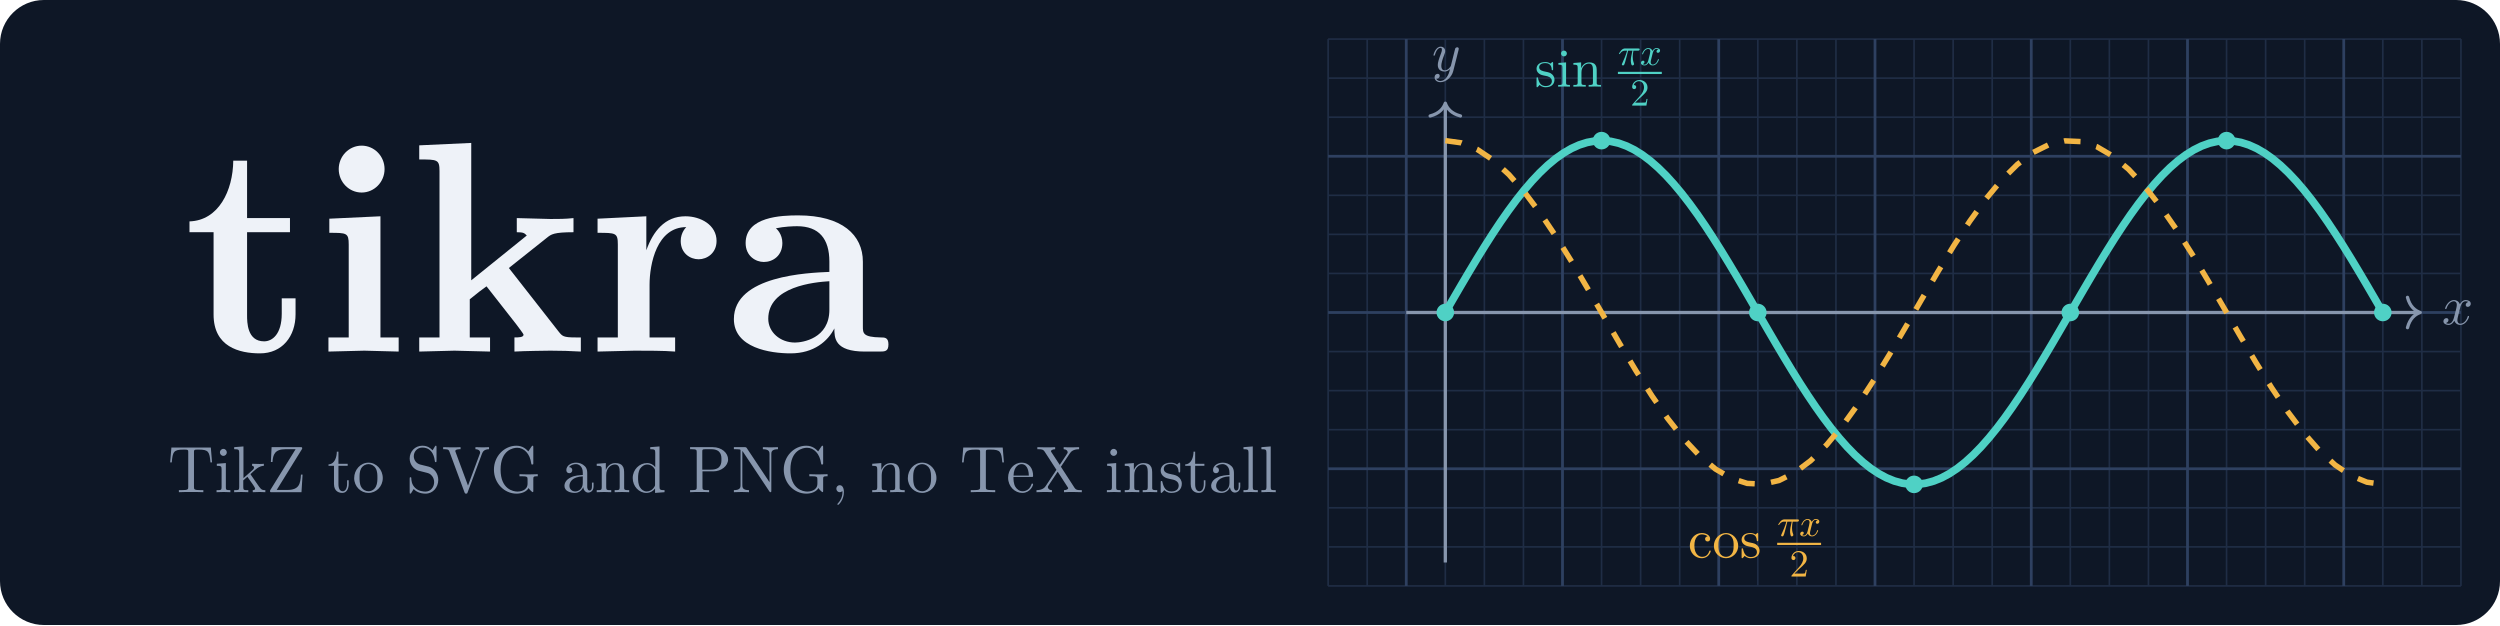
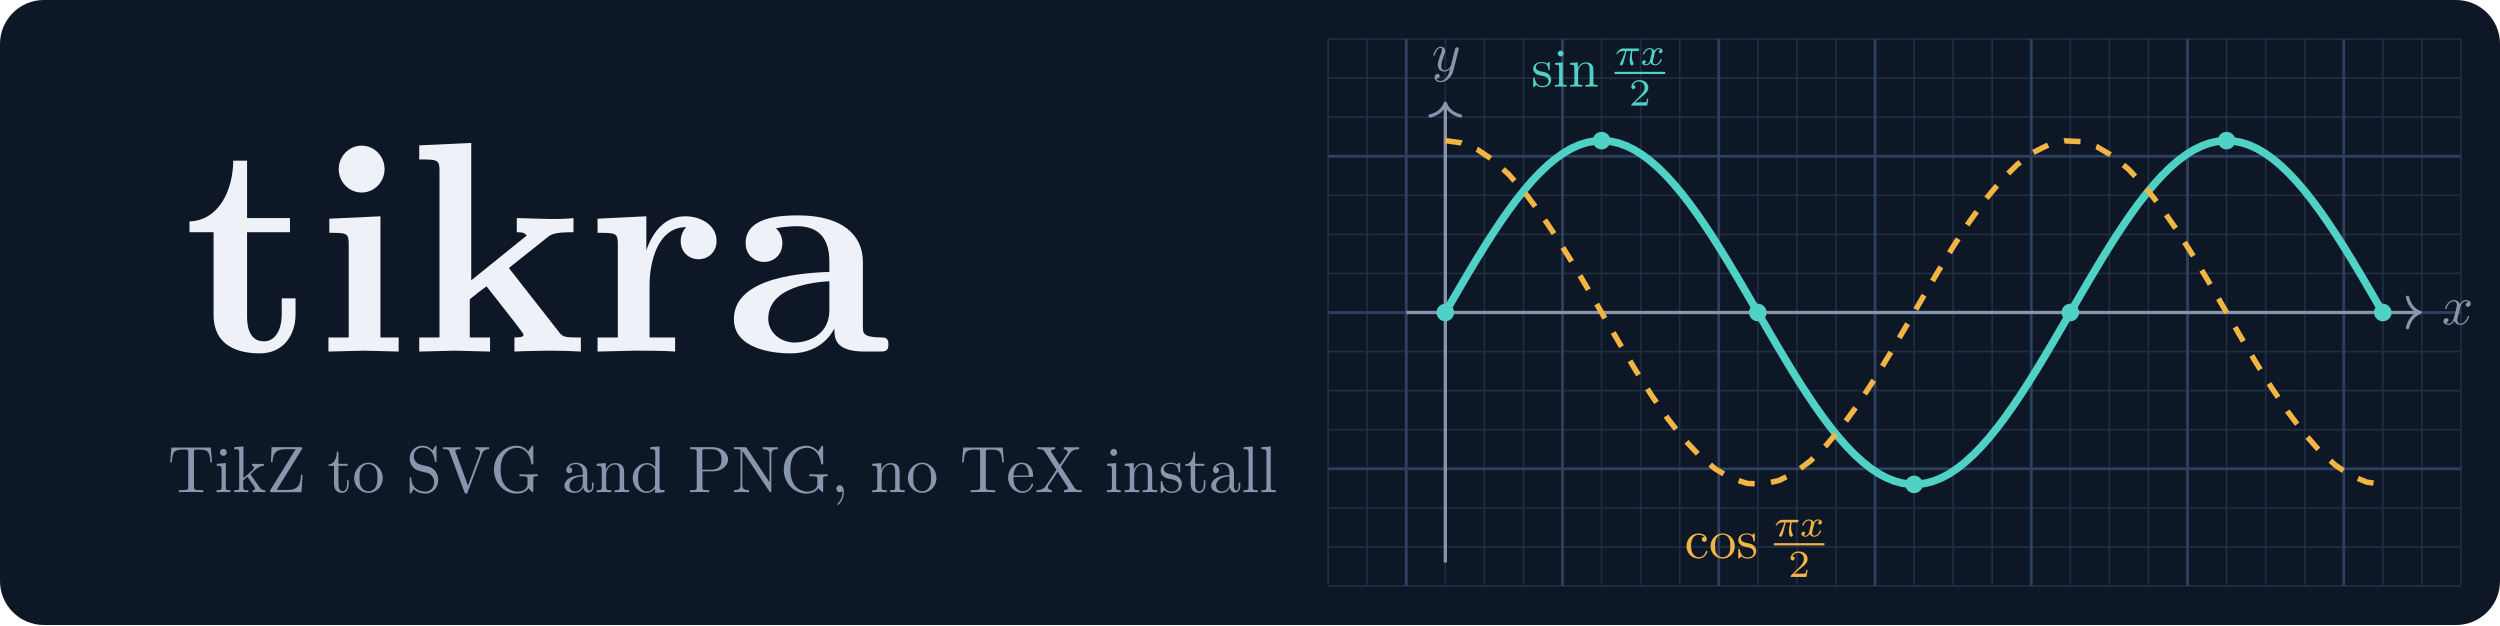
<svg xmlns="http://www.w3.org/2000/svg" viewBox="0 -113.386 453.543 113.386" width="453.543pt" height="113.386pt" role="img" aria-labelledby="tr-title-bfafc27b" aria-describedby="tr-desc-bfafc27b">
  <defs>
    <path id="tr-g1478" d="M382 124 L382 177 L335 177 L335 126 C335 58 303 34 275 34 C217 34 217 98 217 121 L217 397 L363 397 L363 444 L217 444 L217 635 L170 635 C169 535 120 436 21 433 L21 397 L103 397 L103 123 C103 16 190 -6 261 -6 C337 -6 382 51 382 124 Z" />
    <path id="tr-g1494" d="M286 0 L286 47 L224 47 L224 450 L50 442 L50 395 C109 395 116 395 116 356 L116 47 L47 47 L47 0 L169 3 Z M238 607 C238 650 203 685 160 685 C117 685 82 650 82 607 C82 564 117 529 160 529 C203 529 238 564 238 607 Z" />
    <path id="tr-g1456" d="M587 0 L587 47 L570 47 C527 47 524 51 511 67 L342 278 L472 379 C486 390 495 397 562 397 L562 444 C535 441 510 441 484 441 L369 444 L369 397 C392 397 395 394 403 386 L214 237 L214 694 L37 686 L37 639 C99 639 106 639 106 600 L106 47 L37 47 L37 0 L157 3 L278 0 L278 47 L209 47 L209 174 C238 197 246 203 266 217 L367 91 C376 79 392 59 392 56 C392 47 374 47 361 47 L361 0 C391 2 478 3 483 3 C519 3 553 2 587 0 Z" />
    <path id="tr-g1472" d="M442 368 C442 421 388 450 336 450 C266 450 226 400 203 337 L203 450 L37 442 L37 395 C99 395 106 395 106 356 L106 47 L37 47 L37 0 L163 3 C201 3 265 3 301 0 L301 47 L214 47 L214 222 C214 292 239 414 339 414 C339 414 320 397 320 368 C320 327 352 307 381 307 C410 307 442 328 442 368 Z" />
    <path id="tr-g1433" d="M553 24 C553 47 540 47 527 47 C466 48 466 61 466 84 L466 299 C466 388 395 453 246 453 C189 453 67 449 67 361 C67 317 102 298 129 298 C160 298 192 319 192 361 C192 391 173 408 170 410 C198 416 230 417 242 417 C317 417 352 375 352 299 L352 265 C281 262 27 253 27 108 C27 12 151 -6 220 -6 C300 -6 347 35 369 77 C369 46 369 0 473 0 L521 0 C541 0 553 0 553 24 Z M352 139 C352 43 260 30 235 30 C184 30 144 65 144 109 C144 217 302 231 352 234 Z" />
    <path id="tr-g53" d="M685 452 L666 677 L55 677 L36 452 L61 452 C75 613 90 646 241 646 C259 646 285 646 295 644 C316 640 316 629 316 606 L316 79 C316 45 316 31 211 31 L171 31 L171 0 C212 3 314 3 360 3 C406 3 509 3 550 0 L550 31 L510 31 C405 31 405 45 405 79 L405 606 C405 626 405 640 423 644 C434 646 461 646 480 646 C631 646 646 613 660 452 Z" />
    <path id="tr-g74" d="M247 0 L247 31 C181 31 177 36 177 75 L177 442 L37 431 L37 400 C102 400 111 394 111 345 L111 76 C111 31 100 31 33 31 L33 0 L143 3 C178 3 213 1 247 0 Z M192 604 C192 631 169 657 139 657 C105 657 85 629 85 604 C85 577 108 551 138 551 C172 551 192 579 192 604 Z" />
    <path id="tr-g76" d="M511 0 L511 31 C474 31 452 31 414 84 L287 263 C286 265 281 271 281 274 C281 278 352 338 362 346 C425 397 467 399 488 400 L488 431 C459 428 446 428 418 428 C382 428 320 430 306 431 L306 400 C325 399 335 388 335 375 C335 355 321 343 313 336 L172 214 L172 694 L28 683 L28 652 C98 652 106 645 106 596 L106 76 C106 31 95 31 28 31 L28 0 L137 3 L247 0 L247 31 C180 31 169 31 169 76 L169 179 L233 234 C310 128 352 72 352 54 C352 35 335 31 316 31 L316 0 L424 3 C453 3 482 2 511 0 Z" />
    <path id="tr-g59" d="M560 267 L535 267 C527 128 508 34 323 34 L159 34 L547 648 C554 659 554 660 554 667 C554 683 548 683 528 683 L80 683 L69 458 L94 458 C101 571 131 652 295 652 L452 652 L63 37 C56 26 56 25 56 17 C56 0 61 0 82 0 L543 0 Z" />
    <path id="tr-g85" d="M332 124 L332 181 L307 181 L307 126 C307 52 277 14 240 14 C173 14 173 105 173 122 L173 400 L316 400 L316 431 L173 431 L173 615 L148 615 C147 533 117 426 19 422 L19 400 L104 400 L104 124 C104 1 197 -11 233 -11 C304 -11 332 60 332 124 Z" />
    <path id="tr-g80" d="M471 214 C471 342 371 448 250 448 C125 448 28 339 28 214 C28 85 132 -11 249 -11 C370 -11 471 87 471 214 Z M388 222 C388 186 388 132 366 88 C344 43 300 14 250 14 C207 14 163 35 136 81 C111 125 111 186 111 222 C111 261 111 315 135 359 C162 405 209 426 249 426 C293 426 336 404 362 361 C388 318 388 260 388 222 Z" />
    <path id="tr-g52" d="M499 186 C499 286 433 368 349 388 L221 419 C159 434 120 488 120 546 C120 616 174 677 252 677 C419 677 441 513 447 468 C448 462 448 456 459 456 C472 456 472 461 472 480 L472 681 C472 698 472 705 461 705 C454 705 453 704 446 692 L411 635 C381 664 340 705 251 705 C140 705 56 617 56 511 C56 428 109 355 187 328 C198 324 249 312 319 295 C346 288 376 281 404 244 C425 218 435 185 435 152 C435 81 385 9 301 9 C272 9 196 14 143 63 C85 117 82 181 81 217 C80 227 72 227 69 227 C56 227 56 220 56 202 L56 2 C56 -15 56 -22 67 -22 C74 -22 75 -20 82 -9 C82 -9 85 -5 118 48 C149 14 213 -22 302 -22 C419 -22 499 76 499 186 Z" />
    <path id="tr-g55" d="M730 652 L730 683 C699 681 659 680 633 680 L519 683 L519 652 C571 651 592 625 592 602 C592 594 589 588 587 582 L404 100 L213 605 C207 619 207 623 207 623 C207 652 264 652 289 652 L289 683 C253 680 184 680 146 680 L19 683 L19 652 C84 652 103 652 117 614 L349 0 C356 -19 361 -22 374 -22 C391 -22 393 -17 398 -3 L621 585 C635 622 662 651 730 652 Z" />
    <path id="tr-g40" d="M735 242 L735 273 L613 270 C573 270 488 270 452 273 L452 242 L484 242 C574 242 577 231 577 194 L577 130 C577 18 450 9 422 9 C357 9 159 44 159 342 C159 641 356 674 416 674 C523 674 614 584 634 437 C636 423 636 420 650 420 C666 420 666 423 666 444 L666 681 C666 698 666 705 655 705 C651 705 647 705 639 693 L589 619 C557 651 503 705 404 705 C218 705 56 547 56 342 C56 137 216 -22 406 -22 C479 -22 559 4 593 63 C606 41 646 1 657 1 C666 1 666 9 666 24 L666 198 C666 237 670 242 735 242 Z" />
    <path id="tr-g66" d="M483 89 L483 145 L458 145 L458 89 C458 31 433 25 422 25 C389 25 385 70 385 75 L385 275 C385 317 385 356 349 393 C310 432 260 448 212 448 C130 448 61 401 61 335 C61 305 81 288 107 288 C135 288 153 308 153 334 C153 346 148 379 102 380 C129 415 178 426 210 426 C259 426 316 387 316 298 L316 261 C265 258 195 255 132 225 C57 191 32 139 32 95 C32 14 129 -11 192 -11 C258 -11 304 29 323 76 C327 36 354 -6 401 -6 C422 -6 483 8 483 89 Z M316 140 C316 45 244 11 199 11 C150 11 109 46 109 96 C109 151 151 234 316 240 Z" />
    <path id="tr-g79" d="M535 0 L535 31 C483 31 458 31 457 61 L457 252 C457 338 457 369 426 405 C412 422 379 442 321 442 C248 442 201 399 173 337 L173 442 L32 431 L32 400 C102 400 110 393 110 344 L110 76 C110 31 99 31 32 31 L32 0 L145 3 L257 0 L257 31 C190 31 179 31 179 76 L179 260 C179 364 250 420 314 420 C377 420 388 366 388 309 L388 76 C388 31 377 31 310 31 L310 0 L423 3 Z" />
    <path id="tr-g69" d="M527 0 L527 31 C457 31 449 38 449 87 L449 694 L305 683 L305 652 C375 652 383 645 383 596 L383 380 C354 416 311 442 257 442 C139 442 34 344 34 215 C34 88 132 -11 246 -11 C310 -11 355 23 380 55 L380 -11 Z M380 118 C380 100 380 98 369 81 C339 33 294 11 251 11 C206 11 170 37 146 75 C120 116 117 173 117 214 C117 251 119 311 148 356 C169 387 207 420 261 420 C296 420 338 405 369 360 C380 343 380 341 380 323 Z" />
    <path id="tr-g49" d="M624 497 C624 595 525 683 388 683 L35 683 L35 652 L59 652 C136 652 138 641 138 605 L138 78 C138 42 136 31 59 31 L35 31 L35 0 C70 3 144 3 182 3 C220 3 295 3 330 0 L330 31 L306 31 C229 31 227 42 227 78 L227 316 L396 316 C516 316 624 397 624 497 Z M521 497 C521 450 521 342 362 342 L224 342 L224 612 C224 645 226 652 273 652 L362 652 C521 652 521 546 521 497 Z" />
    <path id="tr-g47" d="M716 652 L716 683 L599 680 L482 683 L482 652 C585 652 585 605 585 578 L585 151 L232 670 C223 682 222 683 203 683 L33 683 L33 652 L62 652 C77 652 97 651 112 650 C135 647 136 646 136 627 L136 105 C136 78 136 31 33 31 L33 0 L150 3 L267 0 L267 31 C164 31 164 78 164 105 L164 625 C169 620 170 619 174 613 L582 13 C591 1 592 0 599 0 C613 0 613 7 613 26 L613 578 C613 605 613 652 716 652 Z" />
    <path id="tr-g13" d="M203 1 C203 67 178 106 139 106 C106 106 86 81 86 53 C86 26 106 0 139 0 C151 0 164 4 174 13 C177 15 179 16 179 16 C179 16 181 15 181 1 C181 -73 146 -133 113 -166 C102 -177 102 -179 102 -182 C102 -189 107 -193 112 -193 C123 -193 203 -116 203 1 Z" />
    <path id="tr-g70" d="M415 119 C415 129 407 131 402 131 C393 131 391 125 389 117 C354 14 264 14 254 14 C204 14 164 44 141 81 C111 129 111 195 111 231 L390 231 C412 231 415 231 415 252 C415 351 361 448 236 448 C120 448 28 345 28 220 C28 86 133 -11 248 -11 C370 -11 415 100 415 119 Z M349 252 L112 252 C118 401 202 426 236 426 C339 426 349 291 349 252 Z" />
    <path id="tr-g57" d="M726 0 L726 31 L707 31 C655 31 634 36 613 67 L402 386 L539 587 C561 619 595 651 684 652 L684 683 L573 680 C533 680 485 680 445 683 L445 652 C485 651 507 629 507 606 C507 596 505 594 498 583 L384 414 L255 607 C253 610 248 618 248 622 C248 634 270 651 313 652 L313 683 C278 680 205 680 167 680 L37 683 L37 652 L56 652 C111 652 130 645 149 617 L333 339 L169 97 C155 77 125 31 24 31 L24 0 L135 3 C172 3 227 3 263 0 L263 31 C217 32 200 59 200 77 C200 86 203 90 210 101 L352 311 L510 72 C512 68 515 64 515 61 C515 49 493 32 450 31 L450 0 C485 3 558 3 596 3 Z" />
    <path id="tr-g84" d="M360 128 C360 181 330 211 318 223 C285 255 246 263 204 271 C148 282 81 295 81 353 C81 388 107 429 193 429 C303 429 308 339 310 308 C311 299 322 299 322 299 C335 299 335 304 335 323 L335 424 C335 441 335 448 324 448 C319 448 317 448 304 436 C301 432 291 423 287 420 C249 448 208 448 193 448 C71 448 33 381 33 325 C33 290 49 262 76 240 C108 214 136 208 208 194 C230 190 312 174 312 102 C312 51 277 11 199 11 C115 11 79 68 60 153 C57 166 56 170 46 170 C33 170 33 163 33 145 L33 13 C33 -4 33 -11 44 -11 C49 -11 50 -10 69 9 C71 11 71 13 89 32 C133 -10 178 -11 199 -11 C314 -11 360 56 360 128 Z" />
    <path id="tr-g77" d="M255 0 L255 31 C188 31 177 31 177 76 L177 694 L33 683 L33 652 C103 652 111 645 111 596 L111 76 C111 31 100 31 33 31 L33 0 L144 3 Z" />
    <path id="tr-g1319" d="M527 376 C527 428 468 442 434 442 C376 442 341 389 329 366 C304 432 250 442 221 442 C117 442 60 313 60 288 C60 278 72 278 72 278 C80 278 83 280 85 289 C119 395 185 420 219 420 C238 420 273 411 273 353 C273 322 256 255 219 115 C203 53 168 11 124 11 C118 11 95 11 74 24 C99 29 121 50 121 78 C121 105 99 113 84 113 C54 113 29 87 29 55 C29 9 79 -11 123 -11 C189 -11 225 59 228 65 C240 28 276 -11 336 -11 C439 -11 496 118 496 143 C496 153 487 153 484 153 C475 153 473 149 471 142 C438 35 370 11 338 11 C299 11 283 43 283 77 C283 99 289 121 300 165 L334 302 C340 328 363 420 433 420 C438 420 462 420 483 407 C455 402 435 377 435 353 C435 337 446 318 473 318 C495 318 527 336 527 376 Z" />
    <path id="tr-g1320" d="M490 404 C490 422 476 431 461 431 C451 431 435 425 426 410 C424 405 416 374 412 356 L392 276 L347 96 C343 81 300 11 234 11 C183 11 172 55 172 92 C172 138 189 200 223 288 C239 329 243 340 243 360 C243 405 211 442 161 442 C66 442 29 297 29 288 C29 278 41 278 41 278 C51 278 52 280 57 296 C84 390 124 420 158 420 C166 420 183 420 183 388 C183 363 173 337 166 318 C126 212 108 155 108 108 C108 19 171 -11 230 -11 C269 -11 303 6 331 34 C318 -18 306 -67 266 -120 C240 -154 202 -183 156 -183 C142 -183 97 -180 80 -141 C96 -141 109 -141 123 -129 C133 -120 143 -107 143 -88 C143 -57 116 -53 106 -53 C83 -53 50 -69 50 -118 C50 -168 94 -205 156 -205 C259 -205 362 -114 390 -1 L486 381 C490 395 490 397 490 404 Z" />
-     <path id="tr-g4474" d="M567 407 C567 431 546 431 527 431 L192 431 C170 431 132 431 88 384 C53 345 27 299 27 294 C27 294 27 284 39 284 C47 284 49 288 55 296 C104 373 162 373 182 373 L239 373 C207 252 153 131 111 40 C103 25 103 23 103 16 C103 -3 119 -11 132 -11 C162 -11 170 17 182 54 C196 100 196 102 209 152 L265 373 L378 373 C345 225 336 182 336 115 C336 100 336 73 344 39 C354 -5 365 -11 380 -11 C400 -11 421 7 421 27 C421 33 421 35 415 49 C386 121 386 186 386 214 C386 267 393 321 404 373 L518 373 C531 373 567 373 567 407 Z" />
-     <path id="tr-g19" d="M449 174 L424 174 C419 144 412 100 402 85 C395 77 329 77 307 77 L127 77 L233 180 C389 318 449 372 449 472 C449 586 359 666 237 666 C124 666 50 574 50 485 C50 429 100 429 103 429 C120 429 155 441 155 482 C155 508 137 534 102 534 C94 534 92 534 89 533 C112 598 166 635 224 635 C315 635 358 554 358 472 C358 392 308 313 253 251 L61 37 C50 26 50 24 50 0 L421 0 Z" />
+     <path id="tr-g4558" d="M644 402 C644 431 618 431 601 431 L224 431 C183 431 155 422 110 380 C84 357 45 303 45 294 C45 282 58 282 62 282 C73 282 74 284 80 293 C131 363 193 363 215 363 L276 363 C245 253 191 135 161 75 C155 62 145 41 142 37 C141 33 139 29 139 22 C139 6 151 -10 174 -10 C214 -10 225 35 249 125 L311 363 L430 363 C415 303 393 212 393 133 C393 93 398 66 404 44 C420 -6 433 -10 449 -10 C472 -10 496 11 496 35 C496 43 494 47 488 57 C469 94 451 151 451 233 C451 252 451 292 465 363 L590 363 C608 363 616 363 627 371 C641 381 644 397 644 402 Z" />
+     <path id="tr-g1427" d="M583 368 C583 424 519 441 479 441 C429 441 389 408 367 370 C349 411 303 441 247 441 C135 441 71 318 71 288 C71 275 85 275 88 275 C101 275 102 279 107 292 C132 370 195 413 244 413 C277 413 304 395 304 347 C304 327 292 277 283 243 L249 106 C239 72 206 18 155 18 C152 18 122 18 101 32 C142 45 145 81 145 87 C145 109 128 124 105 124 C77 124 48 100 48 63 C48 13 104 -10 153 -10 C199 -10 240 19 265 61 C289 8 344 -10 384 -10 C499 -10 560 115 560 143 C560 156 547 156 544 156 C530 156 529 151 525 139 C504 70 444 18 388 18 C348 18 327 45 327 83 C327 109 351 200 379 311 C399 388 444 413 477 413 C477 413 510 413 531 399 C499 390 487 362 487 344 C487 322 504 307 527 307 C550 307 583 326 583 368 Z" />
+     <path id="tr-g1013" d="M505 182 L471 182 C468 160 458 101 445 91 C437 85 360 85 346 85 L162 85 C267 178 302 206 362 253 C436 312 505 374 505 469 C505 590 399 664 271 664 C147 664 63 577 63 485 C63 434 106 429 116 429 C140 429 169 446 169 482 C169 500 162 535 110 535 C141 606 209 628 256 628 C356 628 408 550 408 469 C408 382 346 313 314 277 L73 39 C63 30 63 28 63 0 L475 0 Z" />
    <path id="tr-g68" d="M415 119 C415 129 405 129 402 129 C393 129 391 125 389 119 C360 26 295 14 258 14 C205 14 117 57 117 218 C117 381 199 423 252 423 C261 423 324 422 359 386 C318 383 312 353 312 340 C312 314 330 294 358 294 C384 294 404 311 404 341 C404 409 328 448 251 448 C126 448 34 340 34 216 C34 88 133 -11 249 -11 C383 -11 415 109 415 119 Z" />
  </defs>
  <path d="M0 0 M0 -7.97 L0 -105.416 C0 -109.817 3.568 -113.386 7.97 -113.386 L445.573 -113.386 C449.975 -113.386 453.543 -109.817 453.543 -105.416 L453.543 -7.97 C453.543 -3.568 449.975 0 445.573 0 L7.97 0 C3.568 0 0 -3.568 0 -7.97 Z" fill="#0e1726" />
  <path d="M240.945 -7.087 M240.945 -7.087 L240.945 -106.299 M248.031 -7.087 L248.031 -106.299 M255.118 -7.087 L255.118 -106.299 M262.205 -7.087 L262.205 -106.299 M269.291 -7.087 L269.291 -106.299 M276.378 -7.087 L276.378 -106.299 M283.465 -7.087 L283.465 -106.299 M290.551 -7.087 L290.551 -106.299 M297.638 -7.087 L297.638 -106.299 M304.724 -7.087 L304.724 -106.299 M311.811 -7.087 L311.811 -106.299 M318.898 -7.087 L318.898 -106.299 M325.984 -7.087 L325.984 -106.299 M333.071 -7.087 L333.071 -106.299 M340.157 -7.087 L340.157 -106.299 M347.244 -7.087 L347.244 -106.299 M354.331 -7.087 L354.331 -106.299 M361.417 -7.087 L361.417 -106.299 M368.504 -7.087 L368.504 -106.299 M375.591 -7.087 L375.591 -106.299 M382.677 -7.087 L382.677 -106.299 M389.764 -7.087 L389.764 -106.299 M396.85 -7.087 L396.85 -106.299 M403.937 -7.087 L403.937 -106.299 M411.024 -7.087 L411.024 -106.299 M418.11 -7.087 L418.11 -106.299 M425.197 -7.087 L425.197 -106.299 M432.283 -7.087 L432.283 -106.299 M439.37 -7.087 L439.37 -106.299 M446.457 -7.087 L446.457 -106.299 M240.945 -7.087 L446.457 -7.087 M240.945 -14.173 L446.457 -14.173 M240.945 -21.26 L446.457 -21.26 M240.945 -28.346 L446.457 -28.346 M240.945 -35.433 L446.457 -35.433 M240.945 -42.52 L446.457 -42.52 M240.945 -49.606 L446.457 -49.606 M240.945 -56.693 L446.457 -56.693 M240.945 -63.78 L446.457 -63.78 M240.945 -70.866 L446.457 -70.866 M240.945 -77.953 L446.457 -77.953 M240.945 -85.039 L446.457 -85.039 M240.945 -92.126 L446.457 -92.126 M240.945 -99.213 L446.457 -99.213 M240.945 -106.299 L446.457 -106.299" fill="none" stroke="#1f2d45" stroke-width="0.299" stroke-miterlimit="10" />
  <path d="M240.945 -7.087 M255.118 -7.087 L255.118 -106.299 M283.465 -7.087 L283.465 -106.299 M311.811 -7.087 L311.811 -106.299 M340.157 -7.087 L340.157 -106.299 M368.504 -7.087 L368.504 -106.299 M396.85 -7.087 L396.85 -106.299 M425.197 -7.087 L425.197 -106.299 M240.945 -28.346 L446.457 -28.346 M240.945 -56.693 L446.457 -56.693 M240.945 -85.039 L446.457 -85.039" fill="none" stroke="#2e4060" stroke-width="0.498" stroke-miterlimit="10" />
  <g transform="matrix(2.2 0 0 2.2 33.256 -49.606)" fill="#eef2f8">
    <use href="#tr-g1478" transform="translate(0 0) scale(0.02423 -0.02479)" />
    <use href="#tr-g1494" transform="translate(10.829 0) scale(0.02423 -0.02479)" />
    <use href="#tr-g1456" transform="translate(18.558 0) scale(0.02423 -0.02479)" />
    <use href="#tr-g1472" transform="translate(33.263 0) scale(0.02423 -0.02479)" />
    <use href="#tr-g1433" transform="translate(44.747 0) scale(0.02423 -0.02479)" />
  </g>
  <g transform="translate(30.449 -24.094)" fill="#8796ad">
    <use href="#tr-g53" transform="translate(0 0) scale(0.01171 -0.01196)" />
    <use href="#tr-g74" transform="translate(8.451 0) scale(0.01171 -0.01196)" />
    <use href="#tr-g76" transform="translate(11.705 0) scale(0.01171 -0.01196)" />
    <use href="#tr-g59" transform="translate(17.886 0) scale(0.01171 -0.01196)" />
    <use href="#tr-g85" transform="translate(28.924 0) scale(0.01171 -0.01196)" />
    <use href="#tr-g80" transform="translate(33.477 0) scale(0.01171 -0.01196)" />
    <use href="#tr-g52" transform="translate(43.216 0) scale(0.01171 -0.01196)" />
    <use href="#tr-g55" transform="translate(49.724 0) scale(0.01171 -0.01196)" />
    <use href="#tr-g40" transform="translate(58.503 0) scale(0.01171 -0.01196)" />
    <use href="#tr-g66" transform="translate(71.578 0) scale(0.01171 -0.01196)" />
    <use href="#tr-g79" transform="translate(77.431 0) scale(0.01171 -0.01196)" />
    <use href="#tr-g69" transform="translate(83.939 0) scale(0.01171 -0.01196)" />
    <use href="#tr-g49" transform="translate(94.333 0) scale(0.01171 -0.01196)" />
    <use href="#tr-g47" transform="translate(102.304 0) scale(0.01171 -0.01196)" />
    <use href="#tr-g40" transform="translate(111.083 0) scale(0.01171 -0.01196)" />
    <use href="#tr-g13" transform="translate(120.272 0) scale(0.01171 -0.01196)" />
    <use href="#tr-g79" transform="translate(127.412 0) scale(0.01171 -0.01196)" />
    <use href="#tr-g80" transform="translate(133.92 0) scale(0.01171 -0.01196)" />
    <use href="#tr-g53" transform="translate(143.659 0) scale(0.01171 -0.01196)" />
    <use href="#tr-g70" transform="translate(152.11 0) scale(0.01171 -0.01196)" />
    <use href="#tr-g57" transform="translate(157.308 0) scale(0.01171 -0.01196)" />
    <use href="#tr-g74" transform="translate(169.973 0) scale(0.01171 -0.01196)" />
    <use href="#tr-g79" transform="translate(173.227 0) scale(0.01171 -0.01196)" />
    <use href="#tr-g84" transform="translate(179.735 0) scale(0.01171 -0.01196)" />
    <use href="#tr-g85" transform="translate(184.347 0) scale(0.01171 -0.01196)" />
    <use href="#tr-g66" transform="translate(188.9 0) scale(0.01171 -0.01196)" />
    <use href="#tr-g77" transform="translate(194.753 0) scale(0.01171 -0.01196)" />
    <use href="#tr-g77" transform="translate(198.007 0) scale(0.01171 -0.01196)" />
  </g>
  <path d="M255.118 -56.693 L438.772 -56.693" fill="none" stroke="#8796ad" stroke-width="0.598" stroke-miterlimit="10" />
  <path d="M436.76 -59.444 C437.182 -57.793 438.123 -57.014 439.071 -56.693 C438.123 -56.372 437.182 -55.593 436.76 -53.942" fill="none" stroke="#8796ad" stroke-width="0.598" stroke-linecap="round" stroke-linejoin="round" />
  <g transform="translate(442.99 -54.548)" fill="#8796ad">
    <use href="#tr-g1319" transform="translate(0 0) scale(0.00996 -0.00996)" />
  </g>
  <path d="M262.205 -11.339 L262.205 -94.363" fill="none" stroke="#8796ad" stroke-width="0.598" stroke-miterlimit="10" />
  <path d="M259.454 -92.35 C261.104 -92.773 261.884 -93.714 262.205 -94.662 C262.526 -93.714 263.305 -92.773 264.956 -92.35" fill="none" stroke="#8796ad" stroke-width="0.598" stroke-linecap="round" stroke-linejoin="round" />
  <g transform="translate(259.764 -100.517)" fill="#8796ad">
    <use href="#tr-g1320" transform="translate(0 0) scale(0.00996 -0.00996)" />
  </g>
  <path d="M262.205 -56.693 L263.634 -59.159 L265.063 -61.611 L266.492 -64.031 L267.922 -66.406 L269.351 -68.72 L270.78 -70.958 L272.209 -73.107 L273.639 -75.152 L275.068 -77.083 L276.497 -78.885 L277.926 -80.549 L279.355 -82.062 L280.785 -83.417 L282.214 -84.603 L283.643 -85.616 L285.072 -86.446 L286.502 -87.091 L287.931 -87.544 L289.36 -87.805 L290.789 -87.87 L292.219 -87.739 L293.648 -87.415 L295.077 -86.897 L296.506 -86.191 L297.935 -85.298 L299.365 -84.228 L300.794 -82.983 L302.223 -81.576 L303.652 -80.01 L305.082 -78.299 L306.511 -76.453 L307.94 -74.483 L309.37 -72.401 L310.799 -70.221 L312.228 -67.956 L313.657 -65.62 L315.086 -63.229 L316.516 -60.796 L317.945 -58.338 L319.374 -55.87 L320.803 -53.407 L322.233 -50.964 L323.662 -48.557 L325.091 -46.201 L326.52 -43.91 L327.95 -41.701 L329.379 -39.585 L330.808 -37.576 L332.237 -35.687 L333.666 -33.93 L335.096 -32.316 L336.525 -30.853 L337.954 -29.555 L339.383 -28.424 L340.813 -27.473 L342.242 -26.703 L343.671 -26.123 L345.1 -25.733 L346.529 -25.538 L347.959 -25.538 L349.388 -25.733 L350.817 -26.123 L352.246 -26.703 L353.676 -27.473 L355.105 -28.424 L356.534 -29.555 L357.963 -30.853 L359.393 -32.316 L360.822 -33.93 L362.251 -35.687 L363.68 -37.576 L365.109 -39.585 L366.539 -41.701 L367.968 -43.91 L369.397 -46.201 L370.826 -48.557 L372.256 -50.964 L373.685 -53.407 L375.114 -55.87 L376.543 -58.338 L377.973 -60.796 L379.402 -63.229 L380.831 -65.62 L382.26 -67.956 L383.689 -70.221 L385.119 -72.401 L386.548 -74.483 L387.977 -76.453 L389.406 -78.299 L390.836 -80.01 L392.265 -81.576 L393.694 -82.983 L395.124 -84.228 L396.553 -85.298 L397.982 -86.191 L399.411 -86.897 L400.84 -87.415 L402.27 -87.739 L403.699 -87.87 L405.128 -87.805 L406.557 -87.544 L407.987 -87.091 L409.416 -86.446 L410.845 -85.616 L412.274 -84.603 L413.703 -83.417 L415.133 -82.062 L416.562 -80.549 L417.991 -78.885 L419.42 -77.083 L420.85 -75.152 L422.279 -73.107 L423.708 -70.958 L425.137 -68.72 L426.567 -66.406 L427.996 -64.031 L429.425 -61.611 L430.854 -59.159 L432.283 -56.693" fill="none" stroke="#4fd1c5" stroke-width="1.395" stroke-miterlimit="10" />
  <path d="M262.205 -87.874 L265.087 -87.476 L267.97 -86.295 L270.853 -84.36 L273.735 -81.721 L276.618 -78.445 L279.501 -74.615 L282.383 -70.328 L285.266 -65.694 L288.149 -60.831 L291.032 -55.864 L293.914 -50.916 L296.797 -46.116 L299.68 -41.584 L302.562 -37.439 L305.445 -33.783 L308.328 -30.711 L311.21 -28.3 L314.093 -26.612 L316.976 -25.689 L319.859 -25.557 L322.741 -26.218 L325.624 -27.654 L328.507 -29.831 L331.389 -32.69 L334.272 -36.16 L337.155 -40.154 L340.037 -44.569 L342.92 -49.294 L345.803 -54.205 L348.686 -59.181 L351.568 -64.092 L354.451 -68.816 L357.333 -73.232 L360.216 -77.225 L363.099 -80.695 L365.982 -83.555 L368.864 -85.732 L371.747 -87.168 L374.63 -87.829 L377.512 -87.697 L380.395 -86.774 L383.278 -85.086 L386.16 -82.675 L389.043 -79.602 L391.926 -75.947 L394.809 -71.801 L397.691 -67.27 L400.574 -62.469 L403.457 -57.522 L406.339 -52.555 L409.222 -47.692 L412.105 -43.058 L414.987 -38.771 L417.87 -34.941 L420.753 -31.665 L423.636 -29.026 L426.518 -27.091 L429.401 -25.91 L432.283 -25.512" fill="none" stroke="#f2b544" stroke-width="0.996" stroke-dasharray="2.989 2.989" stroke-miterlimit="10" />
  <path d="M262.205 -56.693 M263.799 -56.693 C263.799 -57.573 263.085 -58.287 262.205 -58.287 C261.324 -58.287 260.611 -57.573 260.611 -56.693 C260.611 -55.813 261.324 -55.099 262.205 -55.099 C263.085 -55.099 263.799 -55.813 263.799 -56.693 Z" fill="#4fd1c5" />
  <path d="M290.551 -87.874 M292.145 -87.874 C292.145 -88.754 291.432 -89.468 290.551 -89.468 C289.671 -89.468 288.957 -88.754 288.957 -87.874 C288.957 -86.994 289.671 -86.28 290.551 -86.28 C291.432 -86.28 292.145 -86.994 292.145 -87.874 Z" fill="#4fd1c5" />
  <path d="M318.898 -56.693 M320.492 -56.693 C320.492 -57.573 319.778 -58.287 318.898 -58.287 C318.017 -58.287 317.304 -57.573 317.304 -56.693 C317.304 -55.813 318.017 -55.099 318.898 -55.099 C319.778 -55.099 320.492 -55.813 320.492 -56.693 Z" fill="#4fd1c5" />
  <path d="M347.244 -25.512 M348.838 -25.512 C348.838 -26.392 348.124 -27.106 347.244 -27.106 C346.364 -27.106 345.65 -26.392 345.65 -25.512 C345.65 -24.631 346.364 -23.918 347.244 -23.918 C348.124 -23.918 348.838 -24.631 348.838 -25.512 Z" fill="#4fd1c5" />
  <path d="M375.591 -56.693 M377.185 -56.693 C377.185 -57.573 376.471 -58.287 375.591 -58.287 C374.71 -58.287 373.997 -57.573 373.997 -56.693 C373.997 -55.813 374.71 -55.099 375.591 -55.099 C376.471 -55.099 377.185 -55.813 377.185 -56.693 Z" fill="#4fd1c5" />
  <path d="M403.937 -87.874 M405.531 -87.874 C405.531 -88.754 404.817 -89.468 403.937 -89.468 C403.057 -89.468 402.343 -88.754 402.343 -87.874 C402.343 -86.994 403.057 -86.28 403.937 -86.28 C404.817 -86.28 405.531 -86.994 405.531 -87.874 Z" fill="#4fd1c5" />
  <path d="M432.283 -56.693 M433.877 -56.693 C433.877 -57.573 433.164 -58.287 432.283 -58.287 C431.403 -58.287 430.689 -57.573 430.689 -56.693 C430.689 -55.813 431.403 -55.099 432.283 -55.099 C433.164 -55.099 433.877 -55.813 433.877 -56.693 Z" fill="#4fd1c5" />
-   <g transform="translate(278.426 -97.666)" fill="#4fd1c5">
+   <g transform="translate(277.82 -97.666)" fill="#4fd1c5">
    <use href="#tr-g84" transform="translate(0 0) scale(0.00996 -0.00996)" />
    <use href="#tr-g74" transform="translate(3.925 0) scale(0.00996 -0.00996)" />
    <use href="#tr-g79" transform="translate(6.695 0) scale(0.00996 -0.00996)" />
-     <use href="#tr-g4474" transform="translate(15.09 -3.925) scale(0.00697 -0.00697)" />
-     <use href="#tr-g1319" transform="translate(19.065 -3.925) scale(0.00697 -0.00697)" />
-     <use href="#tr-g19" transform="translate(17.329 3.437) scale(0.00697 -0.00697)" />
-     <rect x="15.09" y="-2.69" width="7.964" height="0.399" />
+     <use href="#tr-g4558" transform="translate(15.09 -3.925) scale(0.00697 -0.00697)" />
+     <use href="#tr-g1427" transform="translate(19.749 -3.925) scale(0.00697 -0.00697)" />
+     <use href="#tr-g1013" transform="translate(17.695 3.437) scale(0.00697 -0.00697)" />
+     <rect x="15.09" y="-2.69" width="9.178" height="0.399" />
  </g>
-   <g transform="translate(306.225 -12.226)" fill="#f2b544">
+   <g transform="translate(305.618 -12.156)" fill="#f2b544">
    <use href="#tr-g68" transform="translate(0 0) scale(0.00996 -0.00996)" />
    <use href="#tr-g80" transform="translate(4.423 0) scale(0.00996 -0.00996)" />
    <use href="#tr-g84" transform="translate(9.405 0) scale(0.00996 -0.00996)" />
-     <use href="#tr-g4474" transform="translate(16.186 -3.925) scale(0.00697 -0.00697)" />
-     <use href="#tr-g1319" transform="translate(20.161 -3.925) scale(0.00697 -0.00697)" />
-     <use href="#tr-g19" transform="translate(18.425 3.437) scale(0.00697 -0.00697)" />
-     <rect x="16.186" y="-2.69" width="7.964" height="0.399" />
+     <use href="#tr-g4558" transform="translate(16.186 -3.925) scale(0.00697 -0.00697)" />
+     <use href="#tr-g1427" transform="translate(20.844 -3.925) scale(0.00697 -0.00697)" />
+     <use href="#tr-g1013" transform="translate(18.791 3.437) scale(0.00697 -0.00697)" />
+     <rect x="16.186" y="-2.69" width="9.178" height="0.399" />
  </g>
</svg>
